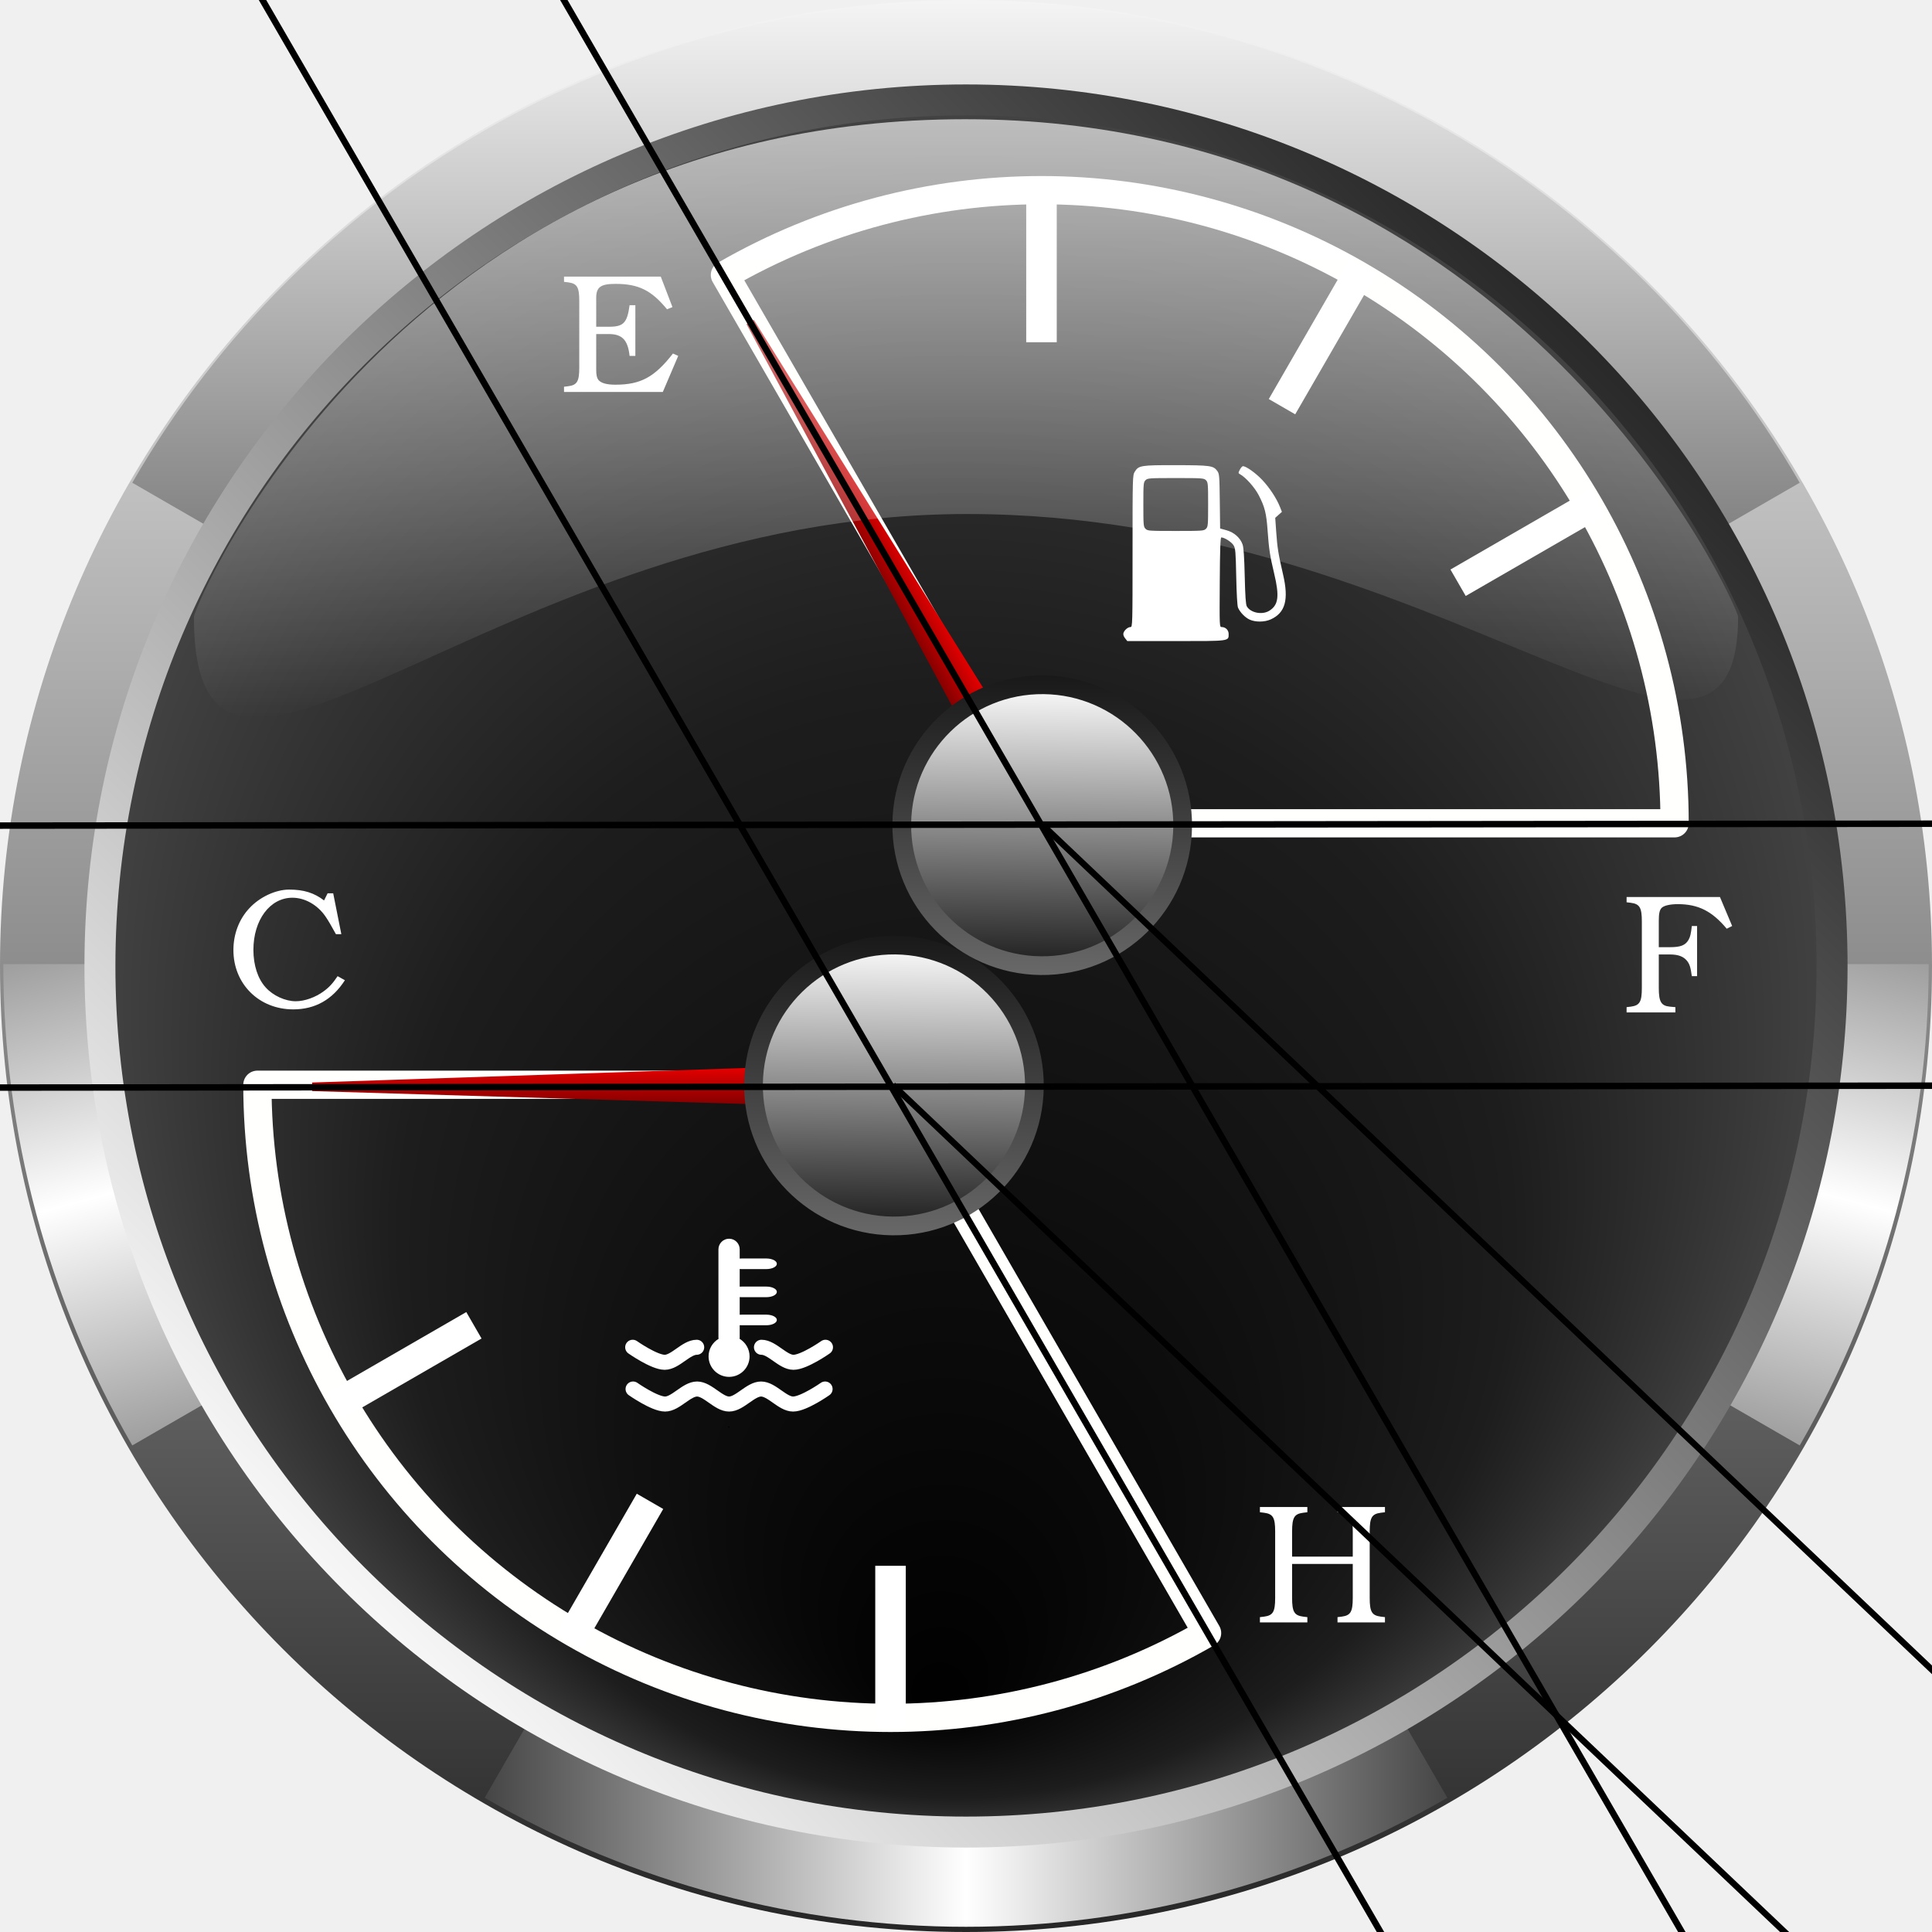
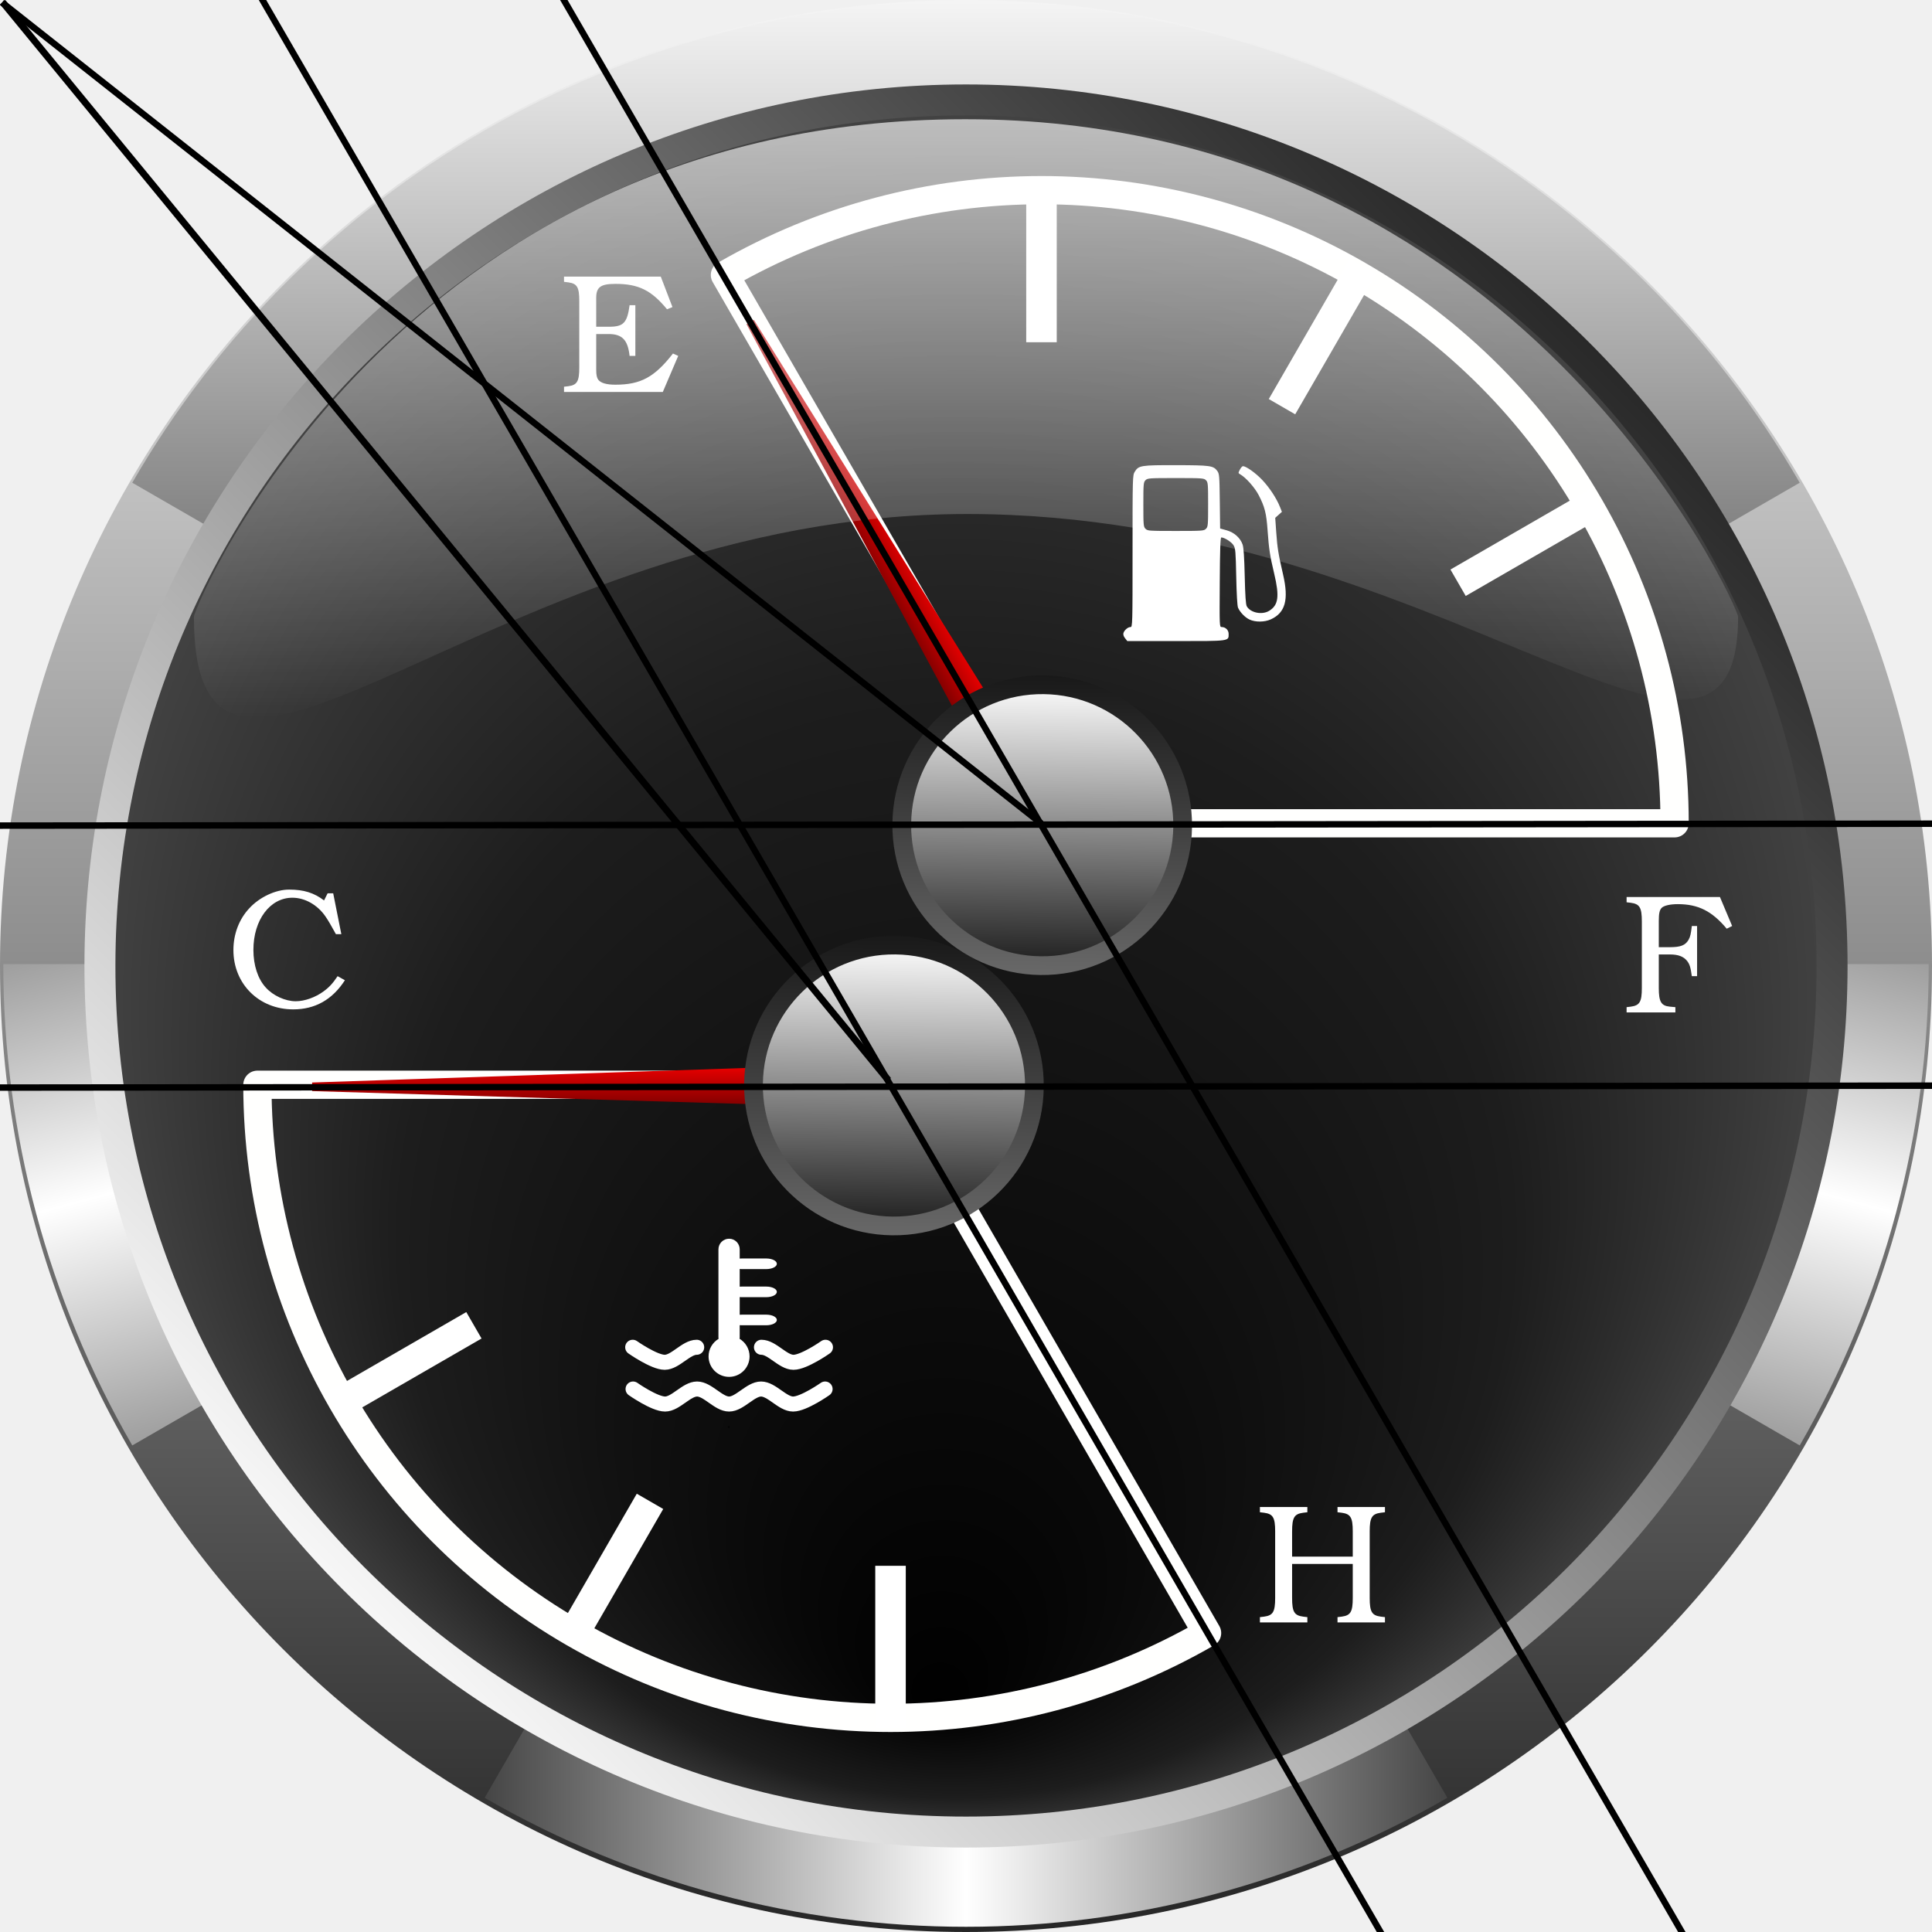
<svg xmlns="http://www.w3.org/2000/svg" xmlns:xlink="http://www.w3.org/1999/xlink" width="84.667mm" height="84.667mm" viewBox="0 0 300 300" id="svg5326" version="1.1">
  <defs id="defs5328">
    <linearGradient id="linearGradient8458">
      <stop style="stop-color:#f4f4f4;stop-opacity:1;" offset="0" id="stop8460" />
      <stop style="stop-color:#262626;stop-opacity:1;" offset="1" id="stop8462" />
    </linearGradient>
    <linearGradient id="linearGradient8474">
      <stop id="stop8476" offset="0" style="stop-color:#262626;stop-opacity:1;" />
      <stop style="stop-color:#9d9d9d;stop-opacity:1;" offset="0.553" id="stop8482" />
      <stop id="stop8478" offset="1" style="stop-color:#ffffff;stop-opacity:1;" />
    </linearGradient>
    <linearGradient id="linearGradient8803">
      <stop id="stop8805" offset="0" style="stop-color:#000000;stop-opacity:1;" />
      <stop style="stop-color:#1d1d1d;stop-opacity:1;" offset="0.633" id="stop8845" />
      <stop style="stop-color:#444444;stop-opacity:1;" offset="1" id="stop8811" />
    </linearGradient>
    <linearGradient id="linearGradient8938">
      <stop id="stop8940" offset="0" style="stop-color:#750000;stop-opacity:1;" />
      <stop id="stop8942" offset="1" style="stop-color:#f60000;stop-opacity:1;" />
    </linearGradient>
    <linearGradient xlink:href="#linearGradient4214" id="linearGradient6523" gradientUnits="userSpaceOnUse" x1="117.902" y1="390.995" x2="117.902" y2="433.057" />
    <linearGradient id="linearGradient4214">
      <stop id="stop4216" offset="0" style="stop-color:#191919;stop-opacity:1;" />
      <stop id="stop4218" offset="1" style="stop-color:#686868;stop-opacity:1;" />
    </linearGradient>
    <linearGradient xlink:href="#linearGradient8458" id="linearGradient6525" gradientUnits="userSpaceOnUse" x1="117.902" y1="390.995" x2="117.902" y2="433.057" />
    <linearGradient xlink:href="#linearGradient8928" id="linearGradient6531" gradientUnits="userSpaceOnUse" gradientTransform="matrix(1.006544,0,0,1.006544,-303.684,-334.5325)" x1="-29.837" y1="285.06" x2="-29.837" y2="342.606" />
    <linearGradient id="linearGradient8928">
      <stop id="stop8930" offset="0" style="stop-color:#ffffff;stop-opacity:0.892;" />
      <stop id="stop8932" offset="1" style="stop-color:#ffffff;stop-opacity:0;" />
    </linearGradient>
    <linearGradient xlink:href="#linearGradient4214" id="linearGradient6066" gradientUnits="userSpaceOnUse" x1="117.902" y1="390.995" x2="117.902" y2="433.057" />
    <linearGradient xlink:href="#linearGradient8458" id="linearGradient6068" gradientUnits="userSpaceOnUse" x1="117.902" y1="390.995" x2="117.902" y2="433.057" />
    <linearGradient xlink:href="#linearGradient8458" id="linearGradient6372" gradientUnits="userSpaceOnUse" x1="173.948" y1="566.009" x2="287.511" y2="566.009" gradientTransform="matrix(2.641723,0,0,2.641723,-460.0187,-972.381)" />
    <linearGradient xlink:href="#linearGradient8474" id="linearGradient6374" gradientUnits="userSpaceOnUse" spreadMethod="reflect" x1="73.66" y1="475.462" x2="112.665" y2="475.462" />
    <linearGradient xlink:href="#linearGradient8474" id="linearGradient6376" gradientUnits="userSpaceOnUse" spreadMethod="reflect" x1="73.66" y1="475.462" x2="112.665" y2="475.462" />
    <linearGradient xlink:href="#linearGradient8474" id="linearGradient6378" gradientUnits="userSpaceOnUse" spreadMethod="reflect" x1="73.66" y1="475.462" x2="112.665" y2="475.462" />
    <linearGradient xlink:href="#linearGradient8458" id="linearGradient6380" gradientUnits="userSpaceOnUse" spreadMethod="pad" x1="112.661" y1="490.304" x2="112.661" y2="423.605" />
    <radialGradient xlink:href="#linearGradient8803" id="radialGradient6382" gradientUnits="userSpaceOnUse" gradientTransform="matrix(2.404332,0,0,2.404329,-1077.608,-1211.366)" cx="230.73" cy="566.009" fx="229.005" fy="614.435" r="56.781" />
    <linearGradient xlink:href="#linearGradient8474" id="linearGradient6384" gradientUnits="userSpaceOnUse" x1="179.309" y1="598.827" x2="265.668" y2="512.469" gradientTransform="matrix(2.368448,0,0,2.368448,-23.61411,-1490.067)" />
    <linearGradient xlink:href="#linearGradient8938" id="linearGradient6492" gradientUnits="userSpaceOnUse" gradientTransform="matrix(0.4285714,0,0,0.7959184,272.2791,28.46107)" x1="164.034" y1="376.738" x2="176.652" y2="376.738" />
    <linearGradient xlink:href="#linearGradient8938" id="linearGradient6494" gradientUnits="userSpaceOnUse" gradientTransform="matrix(0.4285714,0,0,0.7959184,272.2791,28.46107)" x1="164.034" y1="376.738" x2="176.652" y2="376.738" />
  </defs>
  <g id="layer_low" transform="translate(672.8571,0.4949404)" style="display:inline">
    <g id="g6445">
      <circle r="150" cy="522.857" cx="149.505" transform="matrix(0,1,-1,0,0,0)" id="path4020" style="fill:url(#linearGradient6372);fill-opacity:1;fill-rule:evenodd;stroke:none;stroke-width:4.2;stroke-linecap:round;stroke-linejoin:round;stroke-miterlimit:4;stroke-dasharray:none;stroke-dashoffset:0;stroke-opacity:1" />
      <g id="g4022" transform="matrix(2.241343,0,0,2.241343,-835.9717,-654.7897)">
        <path transform="translate(27.03863,-64.8927)" d="m 146.009,481.365 a 66.695,66.695 0 0 1 -66.695,0 l 33.348,-57.76 z" id="path4024" style="opacity:1;fill:url(#linearGradient6374);fill-opacity:1;fill-rule:evenodd;stroke:none;stroke-width:4.2;stroke-linecap:round;stroke-linejoin:round;stroke-miterlimit:4;stroke-dasharray:none;stroke-dashoffset:0;stroke-opacity:1" />
        <path style="opacity:1;fill:url(#linearGradient6376);fill-opacity:1;fill-rule:evenodd;stroke:none;stroke-width:4.2;stroke-linecap:round;stroke-linejoin:round;stroke-miterlimit:4;stroke-dasharray:none;stroke-dashoffset:0;stroke-opacity:1" id="path4026" d="m 129.923,488.028 a 66.695,66.695 0 0 1 -34.524,0 l 17.262,-64.423 z" transform="matrix(0.258819,0.9659258,-0.9659258,0.258819,519.7119,140.2533)" />
        <path transform="matrix(0.2588191,-0.9659258,0.9659258,0.2588191,-298.6304,357.8975)" d="m 129.923,488.028 a 66.695,66.695 0 0 1 -34.524,0 l 17.262,-64.423 z" id="path4028" style="opacity:1;fill:url(#linearGradient6378);fill-opacity:1;fill-rule:evenodd;stroke:none;stroke-width:4.2;stroke-linecap:round;stroke-linejoin:round;stroke-miterlimit:4;stroke-dasharray:none;stroke-dashoffset:0;stroke-opacity:1" />
        <path style="opacity:1;fill:url(#linearGradient6380);fill-opacity:1;fill-rule:evenodd;stroke:none;stroke-width:4.2;stroke-linecap:round;stroke-linejoin:round;stroke-miterlimit:4;stroke-dasharray:none;stroke-dashoffset:0;stroke-opacity:1" id="path4030" d="M 170.421,456.953 A 66.695,66.695 0 0 1 112.661,490.3 66.695,66.695 0 0 1 54.901,456.953 l 57.76,-33.348 z" transform="matrix(-1,-5.9831005e-8,5.9831005e-8,-1,252.3605,782.3176)" />
      </g>
      <circle r="136.52" cy="149.505" cx="-522.857" style="fill:url(#radialGradient6382);fill-opacity:1;fill-rule:nonzero;stroke:none;stroke-width:4.2;stroke-linecap:round;stroke-linejoin:round;stroke-miterlimit:4;stroke-dasharray:none;stroke-dashoffset:0;stroke-opacity:1" id="path4032" />
      <circle r="134.483" cy="-149.505" cx="522.857" style="fill:none;fill-opacity:1;fill-rule:evenodd;stroke:url(#linearGradient6384);stroke-width:4.808;stroke-linecap:round;stroke-linejoin:round;stroke-miterlimit:4;stroke-dasharray:none;stroke-dashoffset:0;stroke-opacity:1" id="path4034" transform="scale(-1,-1)" />
      <g transform="matrix(1.898727,1.096231,-1.096231,1.898727,138.3857,460.918)" id="g5105">
        <g id="g5083" transform="matrix(0.8660254,-0.5,0.5,0.8660254,-277.8618,-277.174)">
          <path style="opacity:1;fill:none;fill-opacity:1;fill-rule:nonzero;stroke:#fffffe;stroke-width:1.892;stroke-linecap:butt;stroke-linejoin:round;stroke-miterlimit:4;stroke-dasharray:none;stroke-dashoffset:0;stroke-opacity:1" id="path5071" d="m -539.927,-49.644 a 42.426,42.426 0 0 1 -42.426,-3e-6 42.426,42.426 0 0 1 -21.213,-36.742 l 42.426,2e-6 z" transform="matrix(1.056913,0,0,1.056913,388.1802,336.6458)" />
          <rect style="fill:#ffffff;fill-opacity:1;fill-rule:nonzero;stroke:none;stroke-width:3;stroke-linecap:round;stroke-linejoin:round;stroke-miterlimit:4;stroke-dasharray:none;stroke-dashoffset:0;stroke-opacity:1" id="rect5075" width="2.162" height="11.474" x="-205.977" y="279.413" />
          <rect y="348.991" x="-55.854" height="11.474" width="2.162" id="rect5077" style="fill:#ffffff;fill-opacity:1;fill-rule:nonzero;stroke:none;stroke-width:3;stroke-linecap:round;stroke-linejoin:round;stroke-miterlimit:4;stroke-dasharray:none;stroke-dashoffset:0;stroke-opacity:1" transform="matrix(0.8660254,0.5,-0.5,0.8660254,0,0)" />
          <rect style="fill:#ffffff;fill-opacity:1;fill-rule:nonzero;stroke:none;stroke-width:3;stroke-linecap:round;stroke-linejoin:round;stroke-miterlimit:4;stroke-dasharray:none;stroke-dashoffset:0;stroke-opacity:1" id="rect5079" width="2.162" height="11.474" x="108.945" y="334.187" transform="matrix(0.5,0.8660254,-0.8660254,0.5,0,0)" />
        </g>
        <g transform="matrix(-0.8660254,0.5,-0.5,-0.8660254,-387.4087,331.2854)" id="g5091">
          <path transform="matrix(1.056913,0,0,1.056913,388.1802,336.6458)" d="m -539.927,-49.644 a 42.426,42.426 0 0 1 -42.426,-3e-6 42.426,42.426 0 0 1 -21.213,-36.742 l 42.426,2e-6 z" id="path5093" style="opacity:1;fill:none;fill-opacity:1;fill-rule:nonzero;stroke:#fffffe;stroke-width:1.892;stroke-linecap:butt;stroke-linejoin:round;stroke-miterlimit:4;stroke-dasharray:none;stroke-dashoffset:0;stroke-opacity:1" />
          <rect y="279.413" x="-205.977" height="11.474" width="2.162" id="rect5097" style="fill:#ffffff;fill-opacity:1;fill-rule:nonzero;stroke:none;stroke-width:3;stroke-linecap:round;stroke-linejoin:round;stroke-miterlimit:4;stroke-dasharray:none;stroke-dashoffset:0;stroke-opacity:1" />
          <rect transform="matrix(0.8660254,0.5,-0.5,0.8660254,0,0)" style="fill:#ffffff;fill-opacity:1;fill-rule:nonzero;stroke:none;stroke-width:3;stroke-linecap:round;stroke-linejoin:round;stroke-miterlimit:4;stroke-dasharray:none;stroke-dashoffset:0;stroke-opacity:1" id="rect5099" width="2.162" height="11.474" x="-55.854" y="348.991" />
          <rect transform="matrix(0.5,0.8660254,-0.8660254,0.5,0,0)" y="334.187" x="108.945" height="11.474" width="2.162" id="rect5101" style="fill:#ffffff;fill-opacity:1;fill-rule:nonzero;stroke:none;stroke-width:3;stroke-linecap:round;stroke-linejoin:round;stroke-miterlimit:4;stroke-dasharray:none;stroke-dashoffset:0;stroke-opacity:1" />
        </g>
      </g>
      <path id="text5227" d="m -570.253,42.454 -15.023,0 0,0.816 0.658,0.079 c 1.368,0.184 1.71,0.737 1.71,2.894 l 0,10.34 c 0,2.157 -0.342,2.71 -1.71,2.894 l -0.658,0.079 0,0.816 15.338,0 2.394,-5.604 -0.816,-0.368 c -2.868,3.683 -5.025,4.841 -8.945,4.841 -1.315,0 -2.21,-0.237 -2.631,-0.737 -0.237,-0.316 -0.342,-0.737 -0.342,-1.579 l 0,-5.551 1.947,0 c 2.078,0 2.973,0.921 3.236,3.394 l 0.895,0 0,-7.867 -0.895,0 c -0.368,2.736 -0.947,3.341 -3.183,3.341 l -2,0 0,-4.473 c 0,-1.684 0.684,-2.184 2.999,-2.184 3.578,0 5.578,1 7.998,3.946 l 0.842,-0.342 -1.815,-4.736" style="font-style:normal;font-variant:normal;font-weight:normal;font-stretch:normal;font-size:12px;line-height:125%;font-family:'URW Bookman L';-inkscape-font-specification:'URW Bookman L';text-align:start;writing-mode:lr-tb;text-anchor:start;fill:#ffffff;fill-opacity:1;stroke:none;stroke-width:1px;stroke-linecap:butt;stroke-linejoin:miter;stroke-opacity:1" />
      <path id="text5231" d="m -405.783,138.794 -14.497,0 0,0.816 0.658,0.079 c 1.368,0.184 1.71,0.737 1.71,2.894 l 0,10.34 c 0,2.157 -0.342,2.71 -1.71,2.894 l -0.658,0.079 0,0.816 7.577,0 0,-0.816 -0.868,-0.079 c -1.342,-0.132 -1.71,-0.763 -1.71,-2.894 l 0,-5.209 1.736,0 c 1.289,0 2.105,0.316 2.657,1 0.395,0.5 0.552,1 0.737,2.368 l 0.816,0 0,-7.788 -0.816,0 c -0.132,1.184 -0.237,1.658 -0.5,2.131 -0.5,0.868 -1.237,1.158 -2.894,1.158 l -1.736,0 0,-4.104 c 0,-1.158 0.132,-1.684 0.447,-2 0.368,-0.368 1.342,-0.579 2.499,-0.579 3.183,0 5.315,1.079 7.603,3.815 l 0.842,-0.421 -1.894,-4.499" style="font-style:normal;font-variant:normal;font-weight:normal;font-stretch:normal;font-size:12px;line-height:125%;font-family:'URW Bookman L';-inkscape-font-specification:'URW Bookman L';text-align:start;writing-mode:lr-tb;text-anchor:start;fill:#ffffff;fill-opacity:1;stroke:none;stroke-width:1px;stroke-linecap:butt;stroke-linejoin:miter;stroke-opacity:1" />
      <path id="path5394" d="m -498.16,98.606 c -0.224,-0.284 -0.314,-0.572 -0.249,-0.796 0.132,-0.456 0.695,-0.938 1.097,-0.938 0.308,0 0.317,-0.342 0.317,-11.777 6.3e-4,-11.517 0.008,-11.79 0.339,-12.332 0.6,-0.983 0.944,-1.039 6.403,-1.028 5.321,0.01 5.804,0.077 6.402,0.883 0.331,0.446 0.354,0.716 0.403,4.711 l 0.052,4.239 0.997,0.277 c 1.173,0.326 2.128,1.172 2.489,2.204 0.164,0.47 0.264,1.945 0.334,4.944 0.072,3.064 0.162,4.384 0.32,4.661 0.577,1.012 2.385,1.373 3.482,0.695 1.434,-0.886 1.614,-2.234 0.772,-5.775 -0.659,-2.771 -0.818,-3.81 -1.024,-6.706 -0.19,-2.67 -0.439,-3.657 -1.381,-5.475 -0.622,-1.2 -2,-2.747 -2.894,-3.249 -0.294,-0.165 -0.295,-0.202 -0.032,-0.713 0.153,-0.296 0.371,-0.538 0.484,-0.537 0.498,0.004 1.982,1.065 3.003,2.147 1.131,1.199 2.228,2.874 2.752,4.206 l 0.291,0.738 -0.519,0.464 -0.519,0.464 0.162,2.293 c 0.166,2.362 0.329,3.365 1.062,6.535 0.901,3.898 0.342,5.919 -1.918,6.943 -0.958,0.434 -2.363,0.449 -3.276,0.034 -0.706,-0.321 -1.484,-1.12 -1.807,-1.855 -0.114,-0.261 -0.223,-2.137 -0.277,-4.787 -0.081,-3.953 -0.12,-4.41 -0.421,-4.907 -0.302,-0.499 -1.418,-1.212 -1.897,-1.212 -0.144,0 -0.207,1.808 -0.24,6.958 -0.045,6.892 -0.042,6.958 0.294,6.957 0.607,-9e-5 1.085,0.473 1.085,1.073 0,1.138 0.234,1.106 -8.174,1.106 l -7.561,0 -0.35,-0.445 z m 12.565,-16.99 c 0.313,-0.313 0.335,-0.559 0.335,-3.772 0,-3.213 -0.022,-3.459 -0.335,-3.772 -0.318,-0.318 -0.559,-0.335 -4.694,-0.335 -4.135,0 -4.376,0.017 -4.694,0.335 -0.313,0.313 -0.335,0.559 -0.335,3.772 0,3.213 0.022,3.459 0.335,3.772 0.318,0.318 0.559,0.335 4.694,0.335 4.135,0 4.376,-0.017 4.694,-0.335 z" style="fill:#ffffff" />
      <g transform="matrix(0.2333368,0,0,0.2333368,-317.9764,56.35341)" id="g5457">
        <path style="fill:#ffffff;fill-opacity:1;fill-rule:nonzero;stroke:none;stroke-width:2;stroke-linecap:butt;stroke-linejoin:round;stroke-miterlimit:4;stroke-dasharray:none;stroke-dashoffset:0;stroke-opacity:1" d="m -1204.562,326.25 c -3.917,0 -7.094,3.176 -7.094,7.094 l 0,58.562 c 0,0.323 0.052,0.658 0.094,0.969 -3.969,2.385 -6.656,6.723 -6.656,11.688 0,7.528 6.129,13.625 13.656,13.625 7.528,0 13.625,-6.097 13.625,-13.625 0,-4.965 -2.656,-9.302 -6.625,-11.688 0.041,-0.311 0.062,-0.647 0.062,-0.969 l 0,-8.125 c 0.48,0.051 0.957,0.062 1.469,0.062 l 16.187,0 c 3.917,0 7.062,-1.573 7.063,-3.531 -10e-5,-1.959 -3.145,-3.531 -7.063,-3.531 l -16.187,0 c -0.512,0 -0.988,0.011 -1.469,0.062 l 0,-11.75 c 0.48,0.051 0.957,0.062 1.469,0.062 l 16.187,0 c 3.917,0 7.062,-1.573 7.063,-3.531 -10e-5,-1.959 -3.145,-3.531 -7.063,-3.531 l -16.187,0 c -0.512,0 -0.988,0.011 -1.469,0.062 l 0,-11.75 c 0.48,0.051 0.957,0.062 1.469,0.062 l 16.187,0 c 3.917,0 7.062,-1.573 7.063,-3.531 -10e-5,-1.959 -3.145,-3.531 -7.063,-3.531 l -16.187,0 c -0.512,0 -0.988,0.011 -1.469,0.062 l 0,-6.125 c 0,-3.917 -3.145,-7.094 -7.062,-7.094 z" transform="translate(168.8605,254.4526)" id="path5398" />
        <path style="fill:none;fill-opacity:0.75;fill-rule:evenodd;stroke:#000000;stroke-width:1px;stroke-linecap:butt;stroke-linejoin:miter;stroke-opacity:1" d="m -1035.517,705.973 c -0.337,0 -0.673,0 0,0 z" id="path5415" />
        <path id="path5437" d="m -1099.603,680.719 c 0,0 14.239,10 21.297,10 7.059,10e-6 14.239,-10 21.297,-10 7.059,10e-6 14.239,10 21.297,10 7.059,10e-6 14.239,-10 21.297,-10 7.059,0 14.239,10 21.297,10 7.059,-10e-6 21.297,-10 21.297,-10" style="fill:none;fill-opacity:0.75;fill-rule:evenodd;stroke:#ffffff;stroke-width:10;stroke-linecap:round;stroke-linejoin:miter;stroke-miterlimit:4;stroke-dasharray:none;stroke-opacity:1" />
        <g id="g5441" transform="translate(-9.056134,0)">
          <path id="path5433" d="m -1005.105,652.94 c 7.058,0 14.239,10 21.297,10 7.059,-1e-5 21.297,-10 21.297,-10" style="fill:none;fill-opacity:0.75;fill-rule:evenodd;stroke:#ffffff;stroke-width:10;stroke-linecap:round;stroke-linejoin:miter;stroke-miterlimit:4;stroke-dasharray:none;stroke-opacity:1" />
          <path id="path5439" d="m -1090.8,652.94 c 0,0 14.239,10 21.297,10 7.059,10e-6 14.239,-10 21.297,-10" style="fill:none;fill-opacity:0.75;fill-rule:evenodd;stroke:#ffffff;stroke-width:10;stroke-linecap:round;stroke-linejoin:miter;stroke-miterlimit:4;stroke-dasharray:none;stroke-opacity:1" />
        </g>
      </g>
      <path id="text5465" d="m -621.117,138.219 -0.868,0 -0.552,1.105 c -1.552,-1.184 -3.157,-1.684 -5.42,-1.684 -2.105,0 -4.578,1.158 -6.183,2.894 -1.605,1.71 -2.473,4.025 -2.473,6.498 0,5.262 3.973,9.208 9.287,9.208 3.394,0 6.077,-1.5 8.024,-4.525 l -1.131,-0.631 c -0.763,1.131 -1.289,1.71 -2.157,2.342 -1.263,0.947 -2.973,1.552 -4.341,1.552 -1.631,0 -3.525,-0.868 -4.657,-2.131 -1.237,-1.342 -1.921,-3.473 -1.921,-5.841 0,-4.657 2.578,-8.103 6.051,-8.103 1.947,0 3.894,1.105 5.13,2.894 0.5,0.737 0.816,1.289 1.631,2.763 l 0.842,0 -1.263,-6.341" style="font-style:normal;font-variant:normal;font-weight:normal;font-stretch:normal;font-size:12px;line-height:125%;font-family:'URW Bookman L';-inkscape-font-specification:'URW Bookman L';text-align:start;writing-mode:lr-tb;text-anchor:start;fill:#ffffff;fill-opacity:1;stroke:none;stroke-width:1px;stroke-linecap:butt;stroke-linejoin:miter;stroke-opacity:1" />
      <path id="text5469" d="m -472.22,241.22 0,-3.92 c 0,-2.157 0.342,-2.71 1.71,-2.894 l 0.658,-0.079 0,-0.816 -7.367,0 0,0.816 0.658,0.079 c 1.368,0.184 1.71,0.737 1.71,2.894 l 0,10.34 c 0,2.157 -0.342,2.71 -1.71,2.894 l -0.658,0.079 0,0.816 7.367,0 0,-0.816 -0.658,-0.079 c -1.368,-0.184 -1.71,-0.737 -1.71,-2.894 l 0,-5.288 9.419,0 0,5.288 c 0,2.157 -0.342,2.71 -1.71,2.894 l -0.658,0.079 0,0.816 7.367,0 0,-0.816 -0.658,-0.079 c -1.368,-0.184 -1.71,-0.737 -1.71,-2.894 l 0,-10.34 c 0,-2.157 0.342,-2.71 1.71,-2.894 l 0.658,-0.079 0,-0.816 -7.367,0 0,0.816 0.658,0.079 c 1.368,0.184 1.71,0.737 1.71,2.894 l 0,3.92 -9.419,0" style="font-style:normal;font-variant:normal;font-weight:normal;font-stretch:normal;font-size:12px;line-height:125%;font-family:'URW Bookman L';-inkscape-font-specification:'URW Bookman L';text-align:start;writing-mode:lr-tb;text-anchor:start;fill:#ffffff;fill-opacity:1;stroke:none;stroke-width:1px;stroke-linecap:butt;stroke-linejoin:miter;stroke-opacity:1" />
    </g>
  </g>
  <g transform="translate(672.8571,0.4949404)" id="layer_main_a" style="display:inline">
    <g transform="matrix(1.205242,-0.6968608,0.6968608,1.205242,-1176.712,-63.27509)" id="g6142">
      <path style="fill:url(#linearGradient6494);fill-opacity:1;fill-rule:nonzero;stroke:none;stroke-width:3;stroke-linecap:round;stroke-linejoin:round;stroke-miterlimit:4;stroke-dashoffset:0;stroke-opacity:1" d="m 344.72,293.164 0.958,0 2.31,70.3 -5.408,0 2.141,-70.3 z" id="path6144" />
      <rect y="352.649" x="342.58" height="70.3" width="5.408" id="rect6146" style="fill:none;fill-opacity:1;fill-rule:nonzero;stroke:none;stroke-width:3;stroke-linecap:round;stroke-linejoin:round;stroke-miterlimit:4;stroke-dasharray:none;stroke-dashoffset:0;stroke-opacity:1" />
    </g>
  </g>
  <g style="display:inline" id="layer_main_b" transform="translate(672.8571,0.4949404)">
    <g transform="matrix(-8.7843101e-4,-1.3922,1.3922,-8.7843101e-4,-1032.23,649.1057)" id="g6553">
      <path style="fill:url(#linearGradient6492);fill-opacity:1;fill-rule:nonzero;stroke:none;stroke-width:3;stroke-linecap:round;stroke-linejoin:round;stroke-miterlimit:4;stroke-dashoffset:0;stroke-opacity:1" d="m 344.72,293.164 0.958,0 2.31,70.3 -5.408,0 2.141,-70.3 z" id="path6555" />
      <rect y="352.649" x="342.58" height="70.3" width="5.408" id="rect6557" style="fill:none;fill-opacity:1;fill-rule:nonzero;stroke:none;stroke-width:3;stroke-linecap:round;stroke-linejoin:round;stroke-miterlimit:4;stroke-dasharray:none;stroke-dashoffset:0;stroke-opacity:1" />
    </g>
  </g>
  <g transform="translate(672.8571,0.4949404)" id="layer_high" style="display:inline">
    <g transform="matrix(2.192461,0,0,2.192461,207.5237,88.32593)" id="g6336">
      <g id="g6338">
        <circle r="21.031" cy="412.026" cx="117.902" id="circle6340" style="fill:url(#linearGradient6066);fill-opacity:1;fill-rule:nonzero;stroke:none;stroke-width:3;stroke-linecap:round;stroke-linejoin:round;stroke-miterlimit:4;stroke-dasharray:none;stroke-dashoffset:0;stroke-opacity:1" transform="matrix(0.5044756,0.0057243,-0.0057243,0.5044756,-395.3561,-172.1641)" />
        <circle r="21.031" cy="412.026" cx="117.902" style="fill:url(#linearGradient6068);fill-opacity:1;fill-rule:nonzero;stroke:none;stroke-width:3;stroke-linecap:round;stroke-linejoin:round;stroke-miterlimit:4;stroke-dasharray:none;stroke-dashoffset:0;stroke-opacity:1" id="circle6342" transform="matrix(0.4414162,0.00500877,-0.00500877,0.4414162,-388.2161,-146.0976)" />
      </g>
      <g id="g6344">
        <circle r="21.031" cy="412.026" cx="117.902" transform="matrix(0.5044756,0.0057243,-0.0057243,0.5044756,-384.8554,-190.5994)" style="fill:url(#linearGradient6523);fill-opacity:1;fill-rule:nonzero;stroke:none;stroke-width:3;stroke-linecap:round;stroke-linejoin:round;stroke-miterlimit:4;stroke-dasharray:none;stroke-dashoffset:0;stroke-opacity:1" id="circle6346" />
        <circle r="21.031" cy="412.026" cx="117.902" transform="matrix(0.4414162,0.00500877,-0.00500877,0.4414162,-377.7154,-164.5328)" id="circle6348" style="fill:url(#linearGradient6525);fill-opacity:1;fill-rule:nonzero;stroke:none;stroke-width:3;stroke-linecap:round;stroke-linejoin:round;stroke-miterlimit:4;stroke-dasharray:none;stroke-dashoffset:0;stroke-opacity:1" />
      </g>
      <path id="path6350" d="m -278.45,3.165 c 0,16.611 -21.318,-7.272 -54.603,-7.272 -33.285,0 -54.762,26.849 -54.762,7.272 0,-0.684 14.464,-35.233 54.624,-35.233 39.433,0 54.742,34.579 54.742,35.233 z" style="fill:url(#linearGradient6531);fill-opacity:1;fill-rule:nonzero;stroke:none" />
    </g>
  </g>
  <g id="layer_hidden" style="display:inline">
    <path style="fill:none;fill-rule:evenodd;stroke:#000000;stroke-width:1px;stroke-linecap:butt;stroke-linejoin:miter;stroke-opacity:1" d="M -74.246,128.274 434.871,127.769" id="path6737" />
    <path style="display:inline;fill:none;fill-rule:evenodd;stroke:#000000;stroke-width:1px;stroke-linecap:butt;stroke-linejoin:miter;stroke-opacity:1" d="M -85.302,168.963 423.815,168.458" id="path6737-8" />
    <path style="display:inline;fill:none;fill-rule:evenodd;stroke:#000000;stroke-width:1px;stroke-linecap:butt;stroke-linejoin:miter;stroke-opacity:1" d="M 11.914,-130.707 266.91,309.949" id="path6737-7" />
    <path style="display:inline;fill:none;fill-rule:evenodd;stroke:#000000;stroke-width:1px;stroke-linecap:butt;stroke-linejoin:miter;stroke-opacity:1" d="M -0.691,-71.63 254.305,369.025" id="path6737-7-8" />
-     <path style="display:inline;fill:none;fill-rule:evenodd;stroke:#000000;stroke-width:0.976px;stroke-linecap:butt;stroke-linejoin:miter;stroke-opacity:1" d="m 162.393,128.584 142.916,135.751" id="pointer_a" />
-     <path style="display:inline;fill:none;fill-rule:evenodd;stroke:#000000;stroke-width:0.976px;stroke-linecap:butt;stroke-linejoin:miter;stroke-opacity:1" d="m 138.654,168.485 142.916,135.751" id="pointer_b" />
+     <path style="display:inline;fill:none;fill-rule:evenodd;stroke:#000000;stroke-width:1.005px;stroke-linecap:butt;stroke-linejoin:miter;stroke-opacity:1" d="M 161.708,127.889 0.313,0.392" id="pointer_a" />
+     <path style="display:inline;fill:none;fill-rule:evenodd;stroke:#000000;stroke-width:1.063px;stroke-linecap:butt;stroke-linejoin:miter;stroke-opacity:1" d="M 137.942,167.736 0.411,0.338" id="pointer_b" />
  </g>
</svg>
